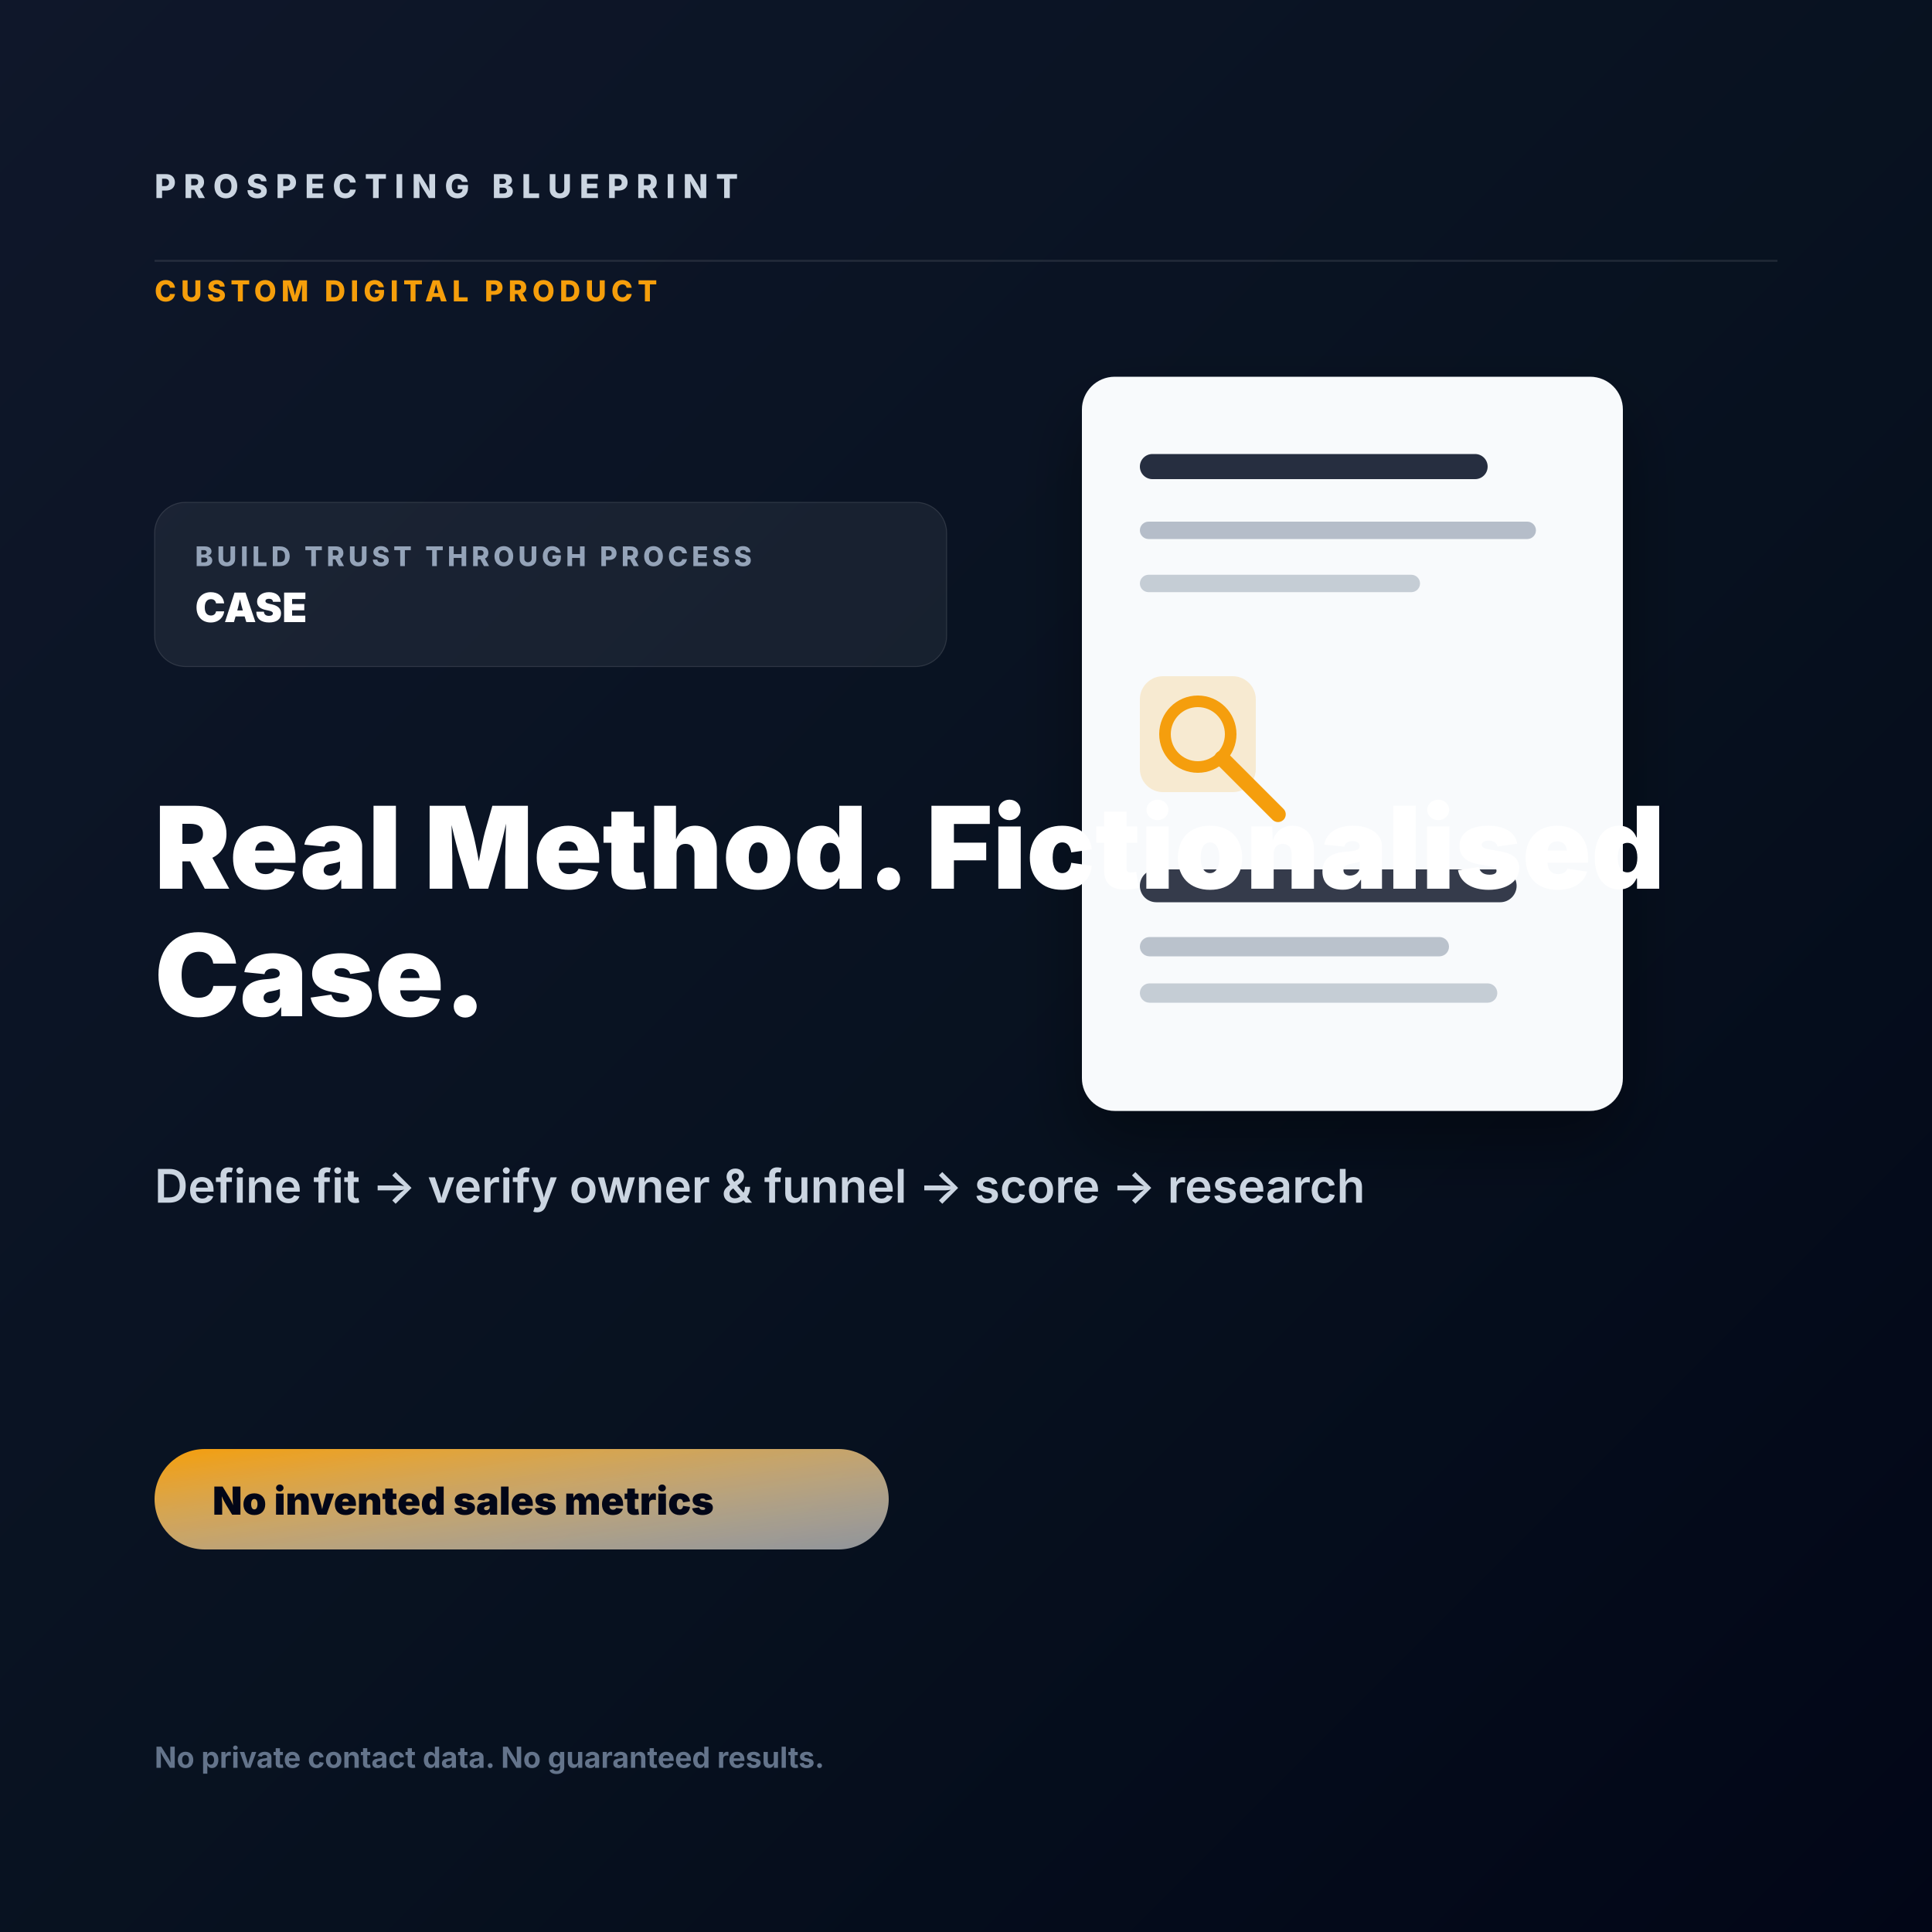
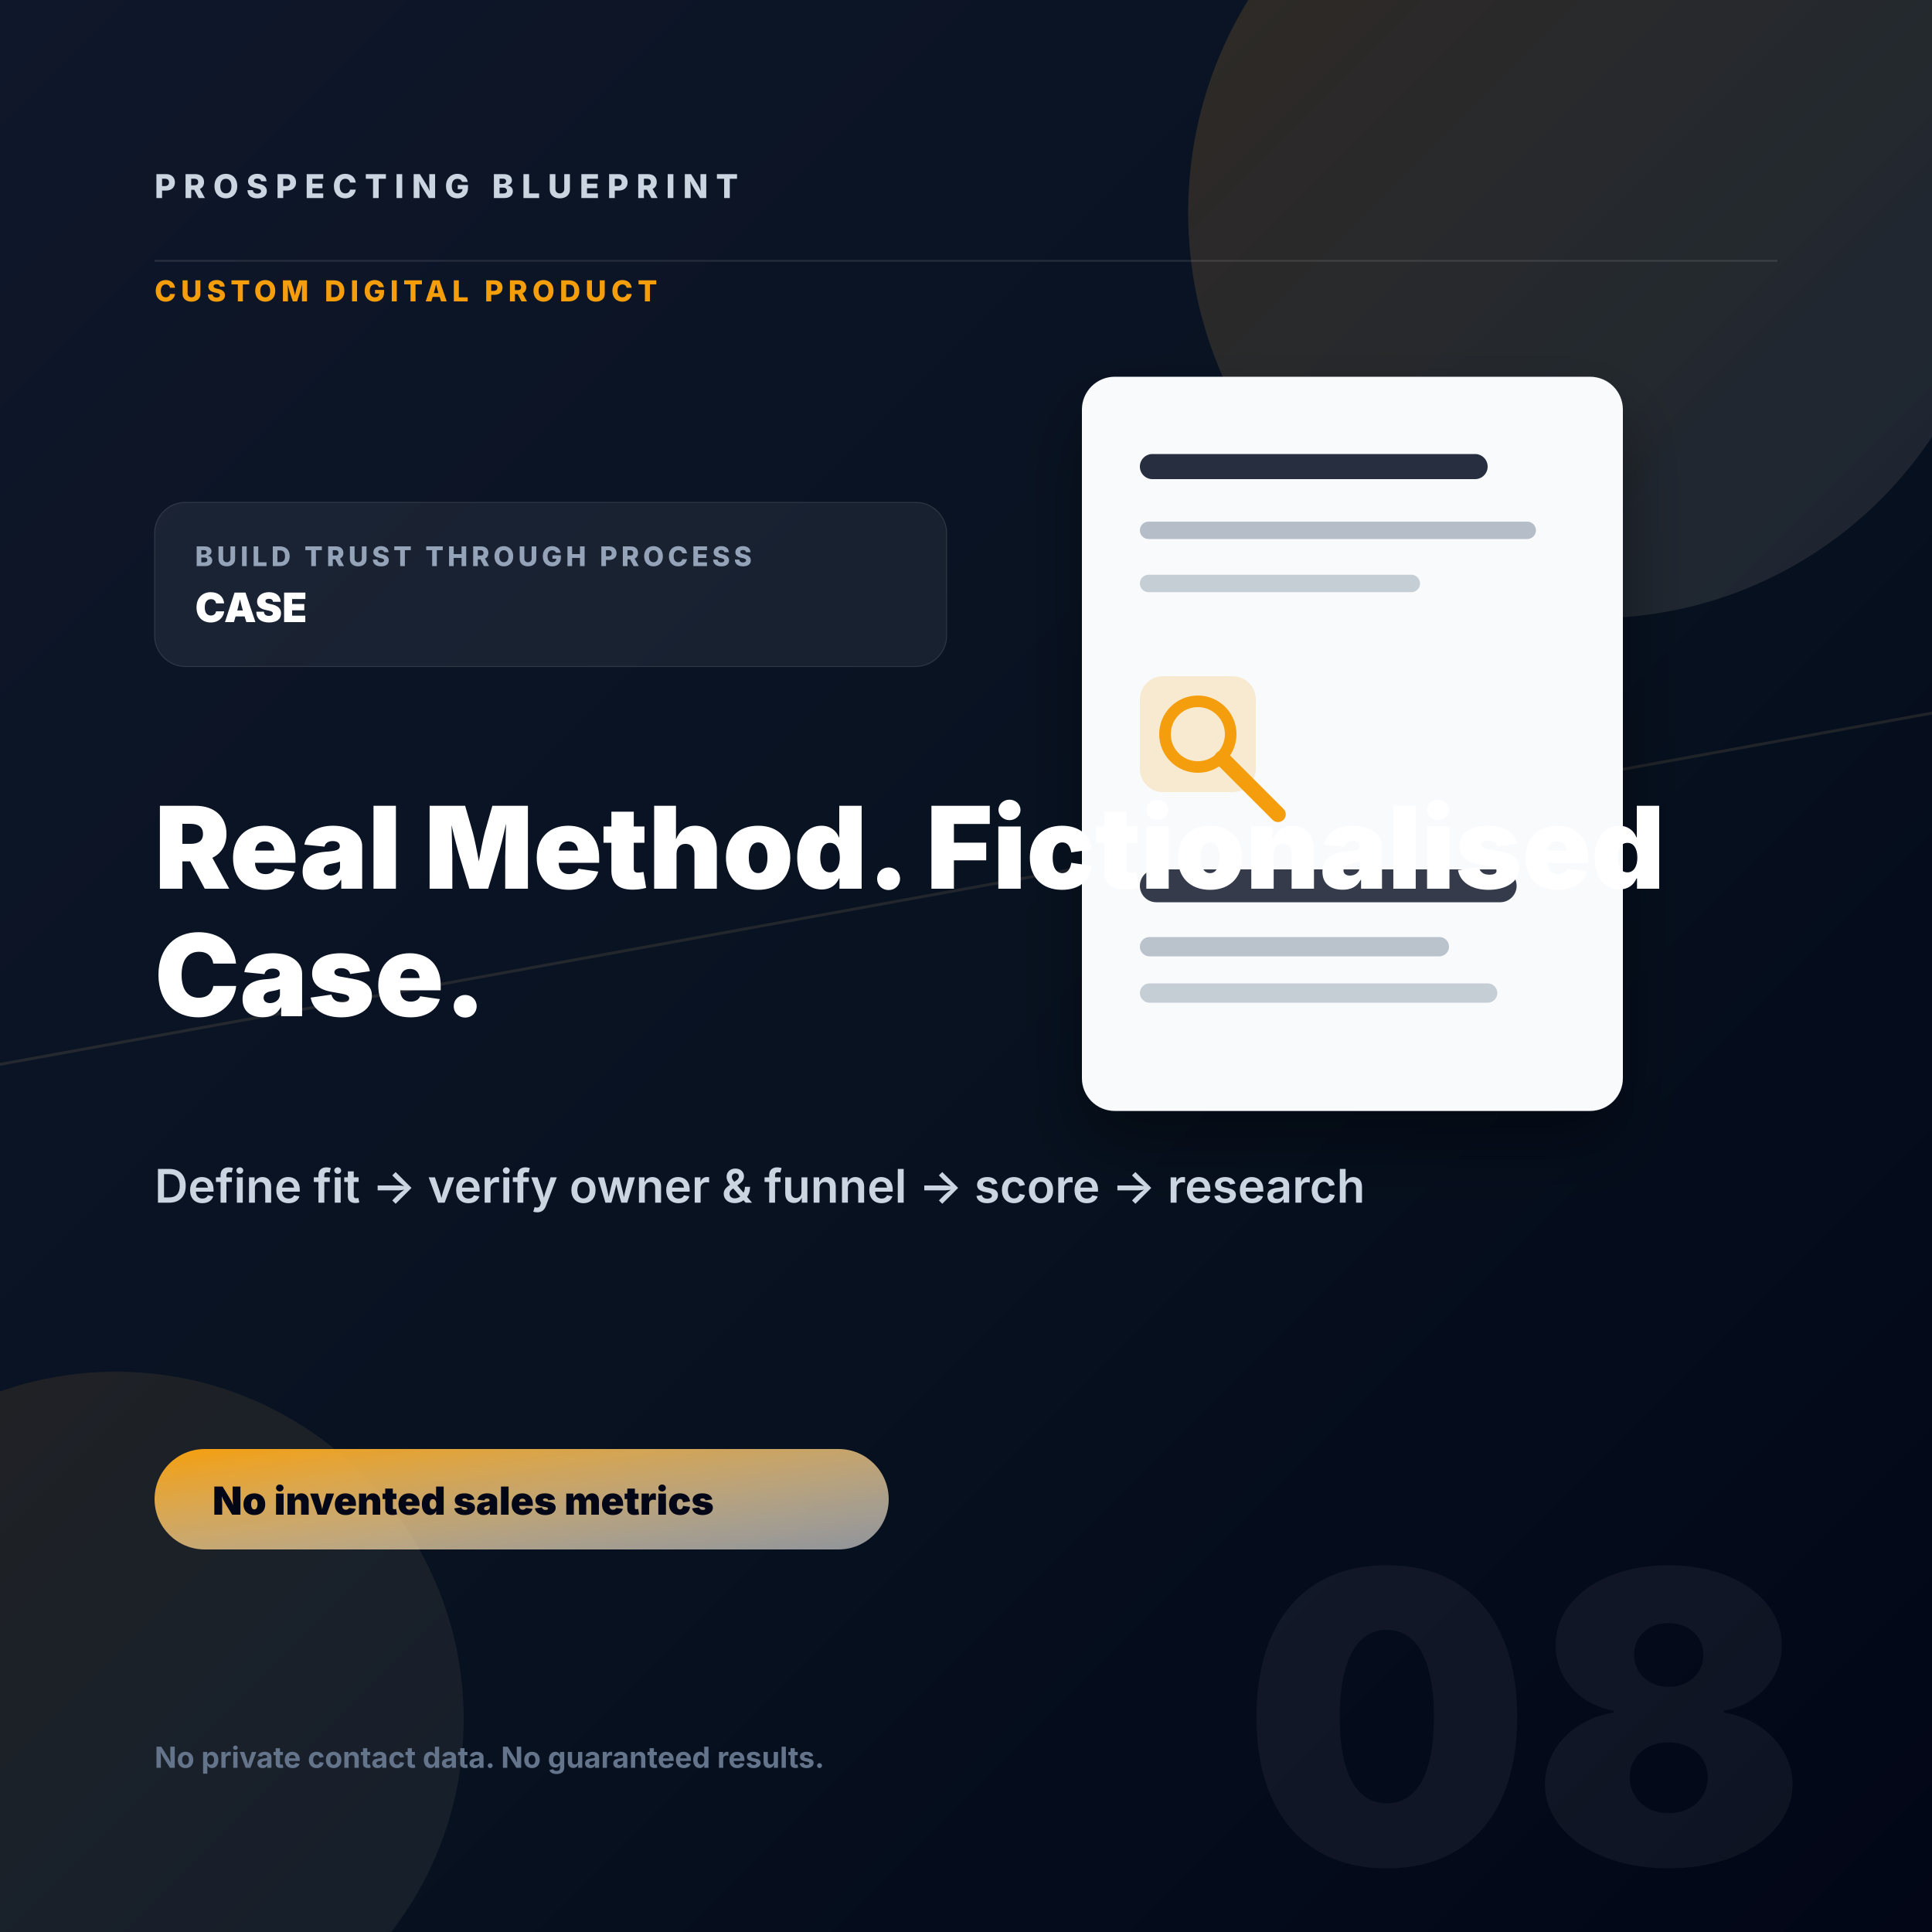
<svg xmlns="http://www.w3.org/2000/svg" width="2000" height="2000" viewBox="0 0 2000 2000" role="img" aria-label="Real Method. Fictionalised Case.">
  <defs>
    <linearGradient id="bg" x1="0" y1="0" x2="1" y2="1">
      <stop offset="0" stop-color="#0f172a" />
      <stop offset="0.58" stop-color="#07111f" />
      <stop offset="1" stop-color="#020617" />
    </linearGradient>
    <linearGradient id="accent" x1="0" y1="0" x2="1" y2="1">
      <stop offset="0" stop-color="#f59e0b" />
      <stop offset="1" stop-color="#ffffff" stop-opacity="0.55" />
    </linearGradient>
    <filter id="shadow" x="-20%" y="-20%" width="140%" height="140%">
      <feDropShadow dx="0" dy="36" stdDeviation="34" flood-color="#000000" flood-opacity="0.36" />
    </filter>
  </defs>
  <rect width="2000" height="2000" fill="url(#bg)" />
+   <g>
+     <circle cx="1650" cy="220" r="420" fill="url(#accent)" opacity="0.16" />
+     <circle cx="120" cy="1780" r="360" fill="url(#accent)" opacity="0.10" />
+   </g>
+   <path d="M-100 1120 L2100 720" stroke="url(#accent)" stroke-width="3" opacity="0.14" />
+   <text x="1870" y="1930" text-anchor="end" fill="rgba(255,255,255,.05)" font-family="Inter, Arial, sans-serif" font-size="420" font-weight="900">08</text>
  <path d="M160 270h1680" stroke="rgba(255,255,255,.1)" stroke-width="2" />
  <text x="160" y="205" fill="#cbd5e1" font-family="Inter, Arial, sans-serif" font-size="34" font-weight="800" letter-spacing="8">PROSPECTING BLUEPRINT</text>
  <text x="160" y="312" fill="#f59e0b" font-family="Inter, Arial, sans-serif" font-size="30" font-weight="800" letter-spacing="5">CUSTOM DIGITAL PRODUCT</text>
  <g filter="url(#shadow)">
    <rect x="1120" y="390" width="560" height="760" rx="34" fill="#f8fafc" />
    <rect x="1180" y="470" width="360" height="26" rx="13" fill="#0f172a" opacity="0.9" />
    <rect x="1180" y="540" width="410" height="18" rx="9" fill="#64748b" opacity="0.45" />
    <rect x="1180" y="595" width="290" height="18" rx="9" fill="#64748b" opacity="0.34" />
    <rect x="1180" y="700" width="120" height="120" rx="24" fill="#f59e0b" opacity="0.18" />
    <circle cx="1240" cy="760" r="34" fill="none" stroke="#f59e0b" stroke-width="12" />
    <path d="M1265 785l58 58" stroke="#f59e0b" stroke-width="16" stroke-linecap="round" />
    <rect x="1180" y="900" width="390" height="34" rx="17" fill="#0f172a" opacity="0.84" />
    <rect x="1180" y="970" width="320" height="20" rx="10" fill="#64748b" opacity="0.42" />
    <rect x="1180" y="1018" width="370" height="20" rx="10" fill="#64748b" opacity="0.34" />
  </g>
  <g transform="translate(160 520)">
    <rect x="0" y="0" width="820" height="170" rx="32" fill="rgba(255,255,255,.06)" stroke="rgba(255,255,255,.12)" />
    <text x="42" y="66" fill="#94a3b8" font-family="Inter, Arial, sans-serif" font-size="28" font-weight="800" letter-spacing="4">BUILD TRUST THROUGH PROCESS</text>
    <text x="42" y="124" fill="#ffffff" font-family="Inter, Arial, sans-serif" font-size="42" font-weight="900">CASE</text>
  </g>
  <text x="160" y="920" fill="#ffffff" font-family="Inter, Arial, sans-serif" font-size="118" font-weight="900">
    <tspan x="160" dy="0">Real Method. Fictionalised</tspan>
    <tspan x="160" dy="132">Case.</tspan>
  </text>
  <text x="160" y="1245" fill="#cbd5e1" font-family="Inter, Arial, sans-serif" font-size="48" font-weight="600">
    <tspan x="160" dy="0">Define fit → verify owner &amp; funnel → score → research</tspan>
    <tspan x="160" dy="66" />
  </text>
  <rect x="160" y="1500" width="760" height="104" rx="52" fill="url(#accent)" />
  <text x="220" y="1568" fill="#020617" font-family="Inter, Arial, sans-serif" font-size="40" font-weight="900">No invented sales metrics</text>
  <text x="160" y="1830" fill="#64748b" font-family="Inter, Arial, sans-serif" font-size="30" font-weight="700">No private contact data. No guaranteed results.</text>
</svg>
